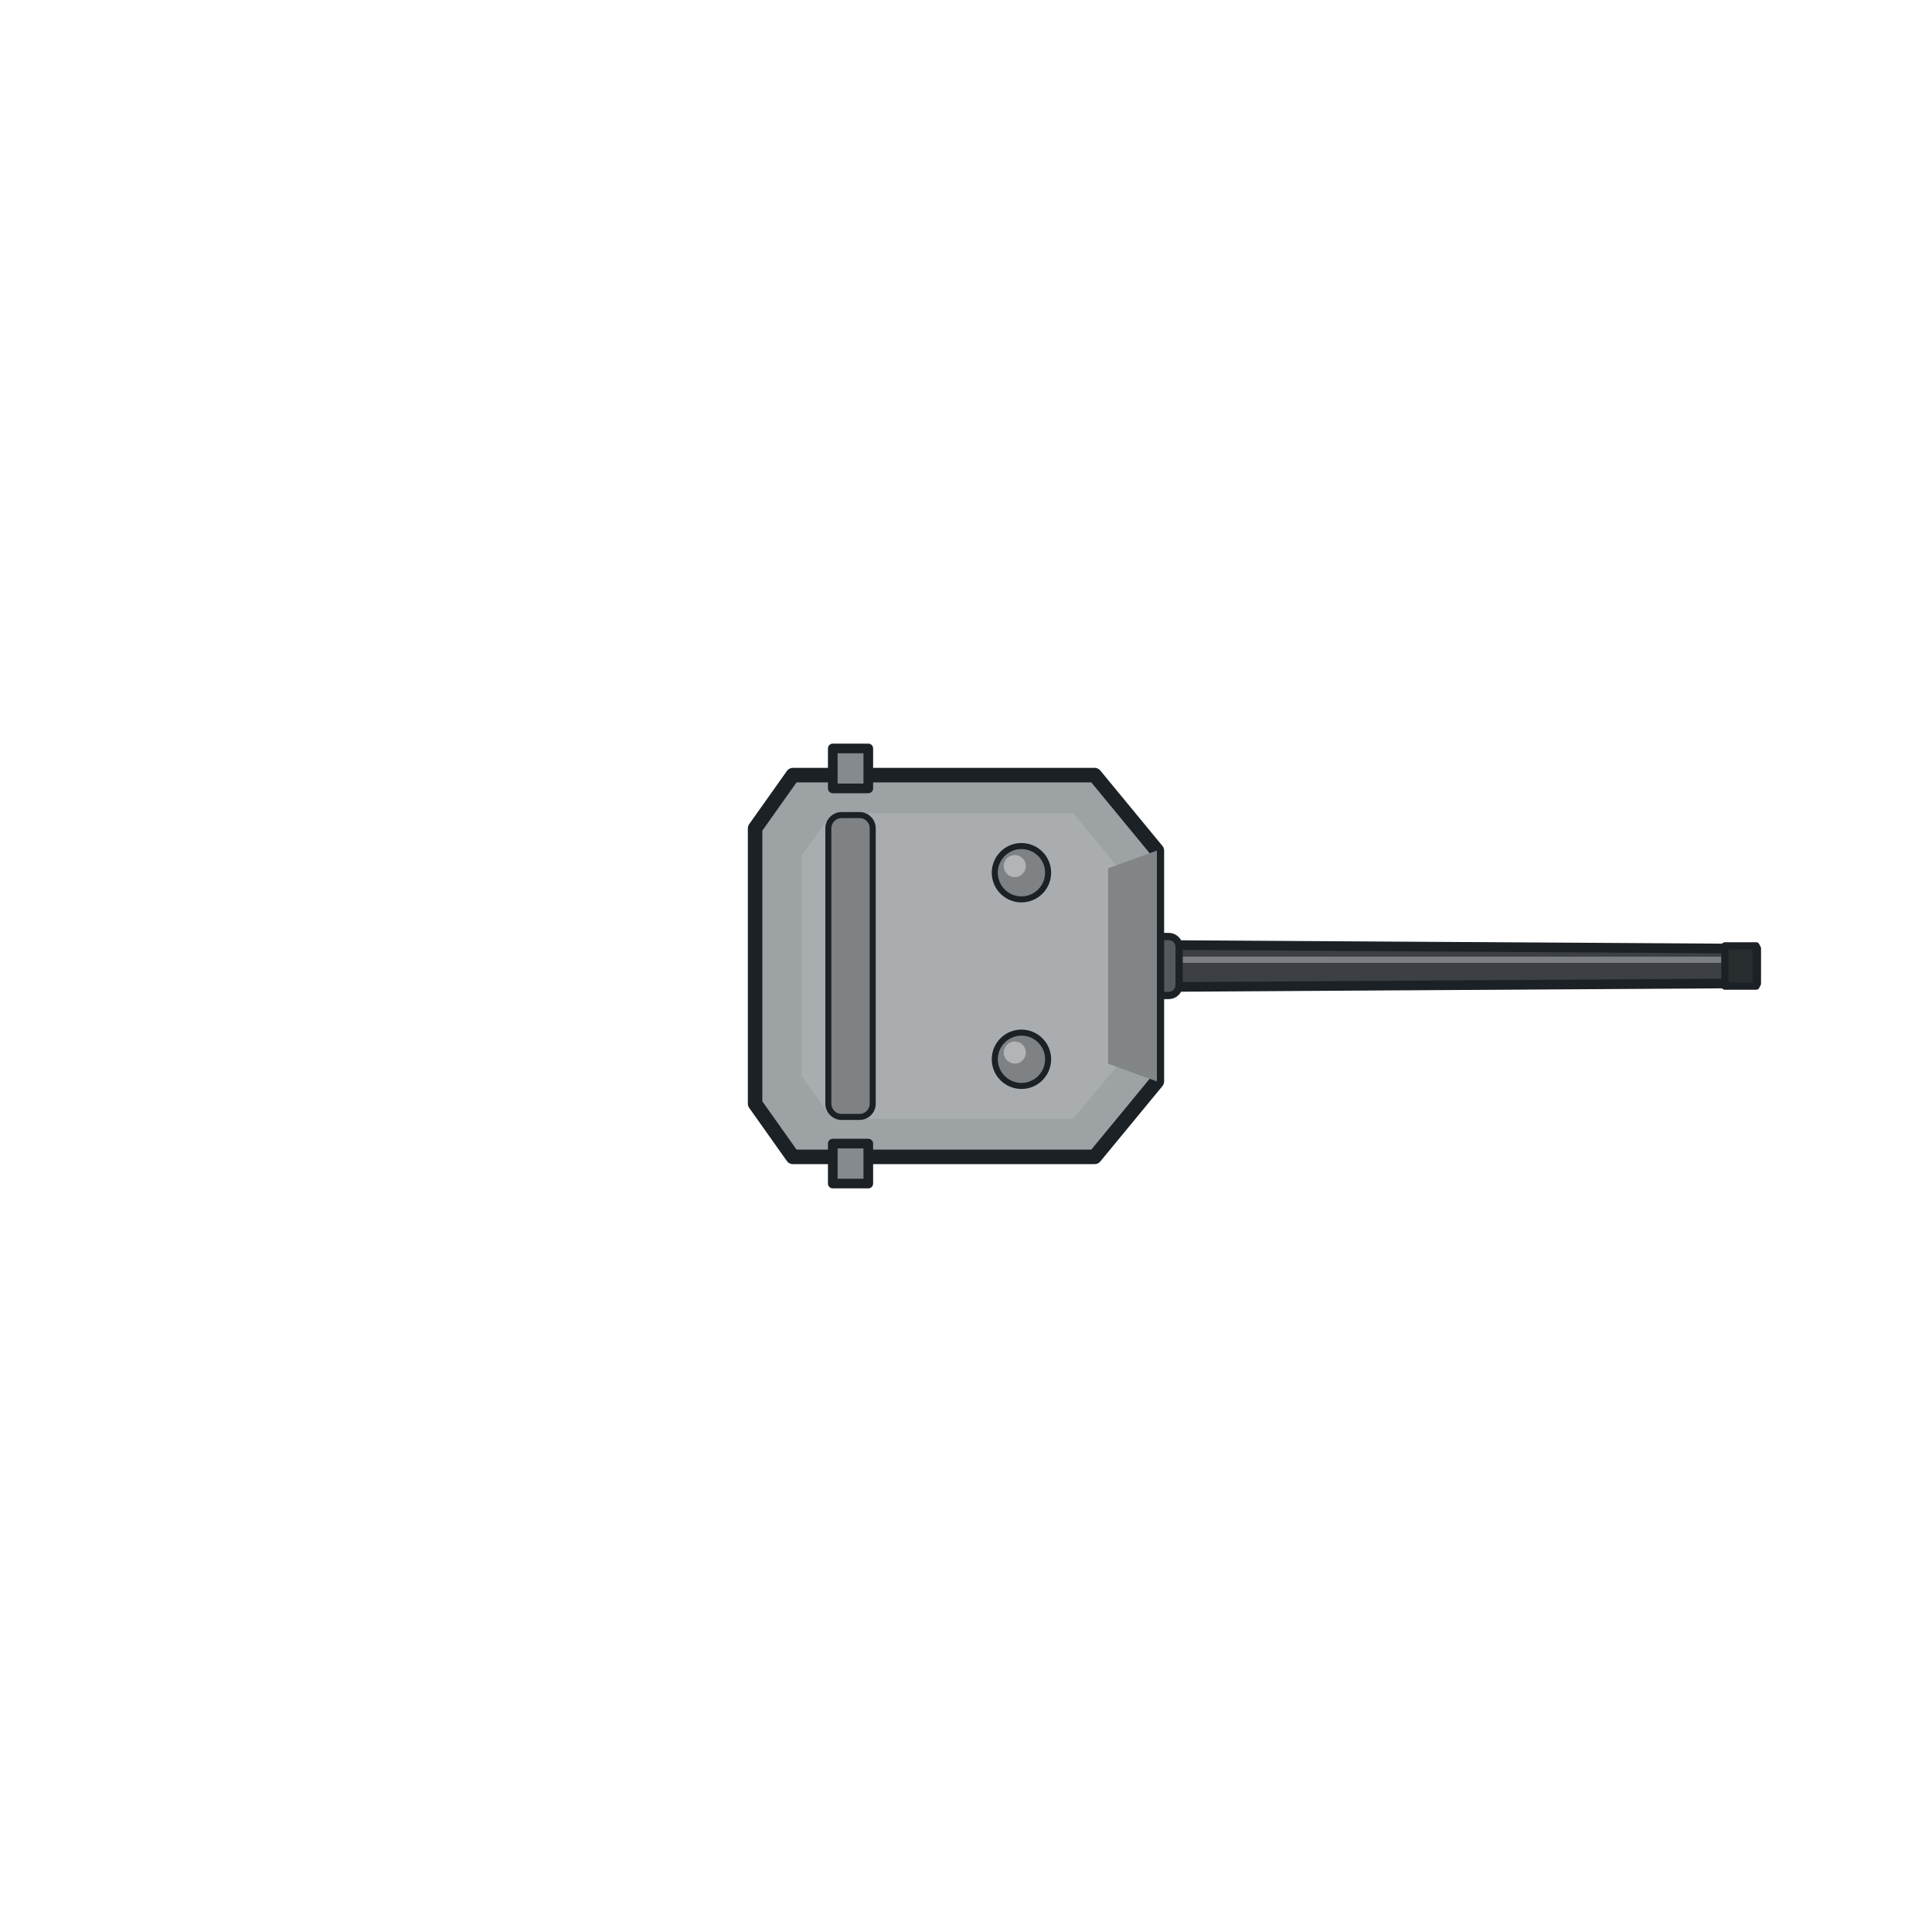
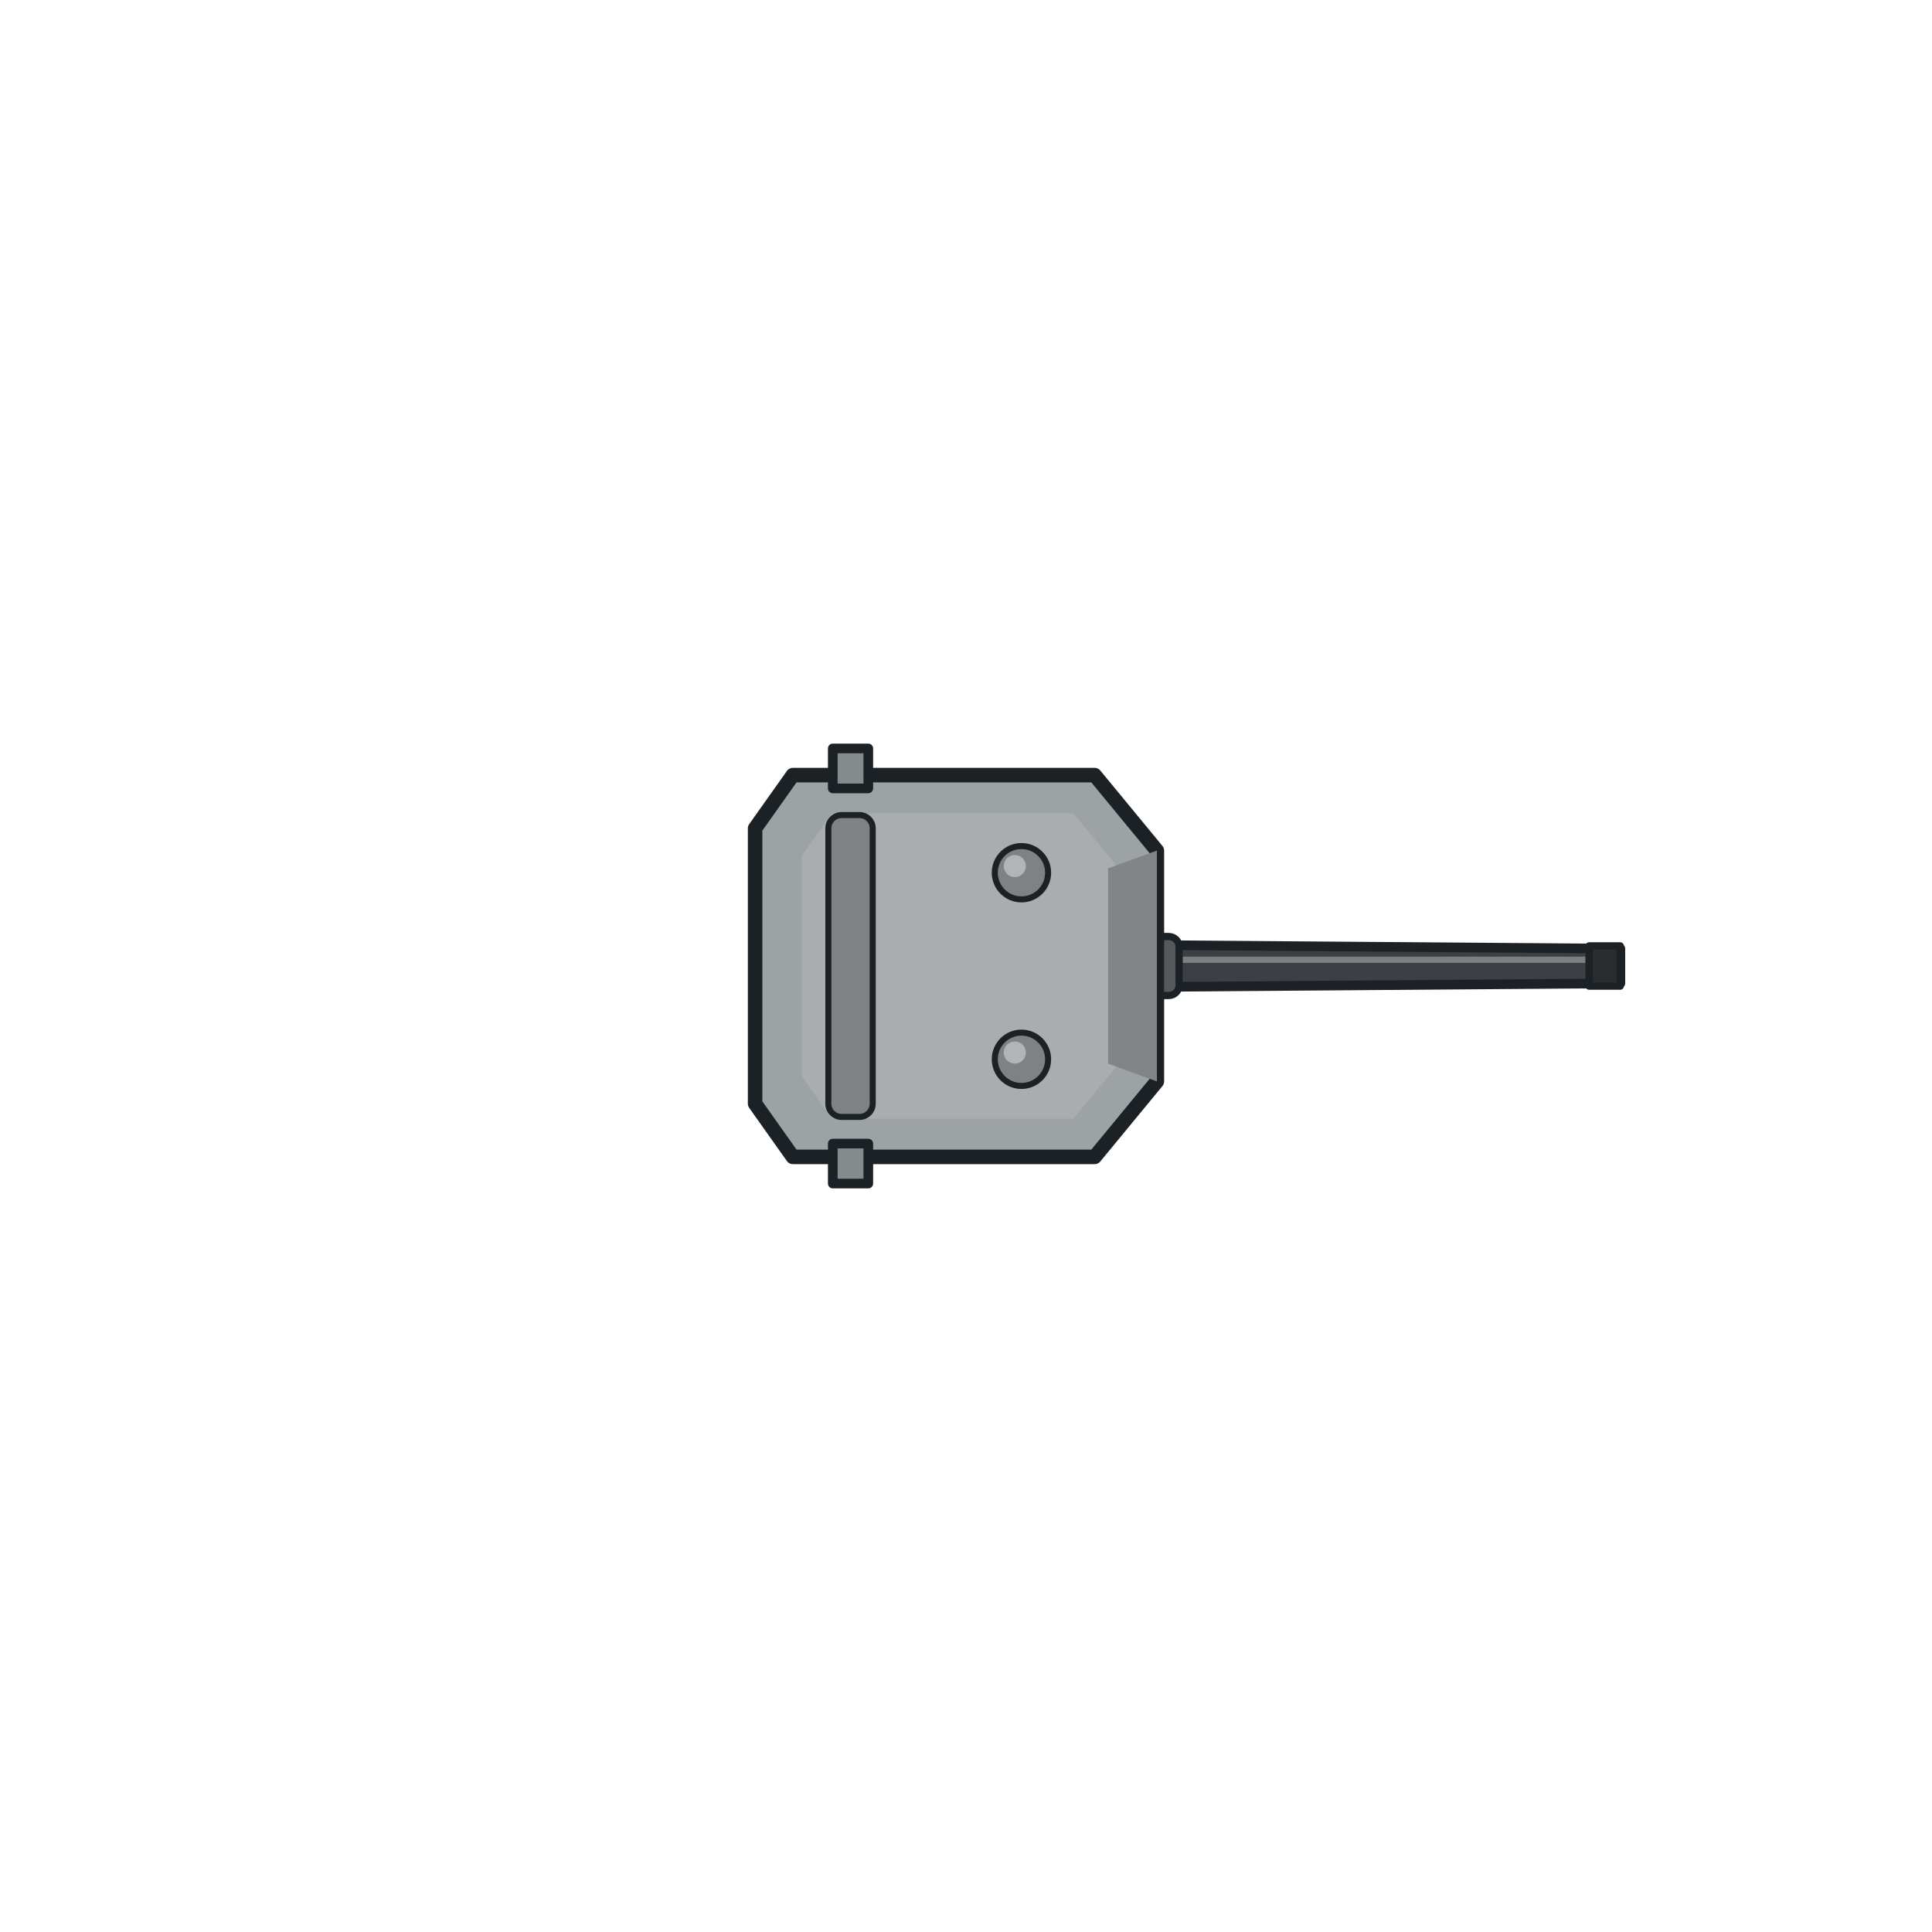
<svg xmlns="http://www.w3.org/2000/svg" width="192" height="192" viewBox="-9.6 -9.6 19.2 19.2" shape-rendering="geometricPrecision">
  <defs />
-   <path d="M1.103,-0.214 L7.853,-0.172 L7.853,0.172 L1.103,0.214 Z" fill="#3c4044" stroke="#1c2126" stroke-width="0.096" stroke-linejoin="round" />
-   <line x1="1.103" y1="-0.062" x2="7.508" y2="-0.062" stroke="#b1b3b4" stroke-width="0.062" stroke-opacity="0.55" />
-   <rect x="7.542" y="-0.2" width="0.31" height="0.4" fill="#2a2d30" stroke="#1c2126" stroke-width="0.072" stroke-linejoin="round" />
+   <path d="M1.103,-0.214 L6.503,-0.172 L6.503,0.172 L1.103,0.214 Z" fill="#3c4044" stroke="#1c2126" stroke-width="0.096" stroke-linejoin="round" />
+   <line x1="1.103" y1="-0.062" x2="6.158" y2="-0.062" stroke="#b1b3b4" stroke-width="0.062" stroke-opacity="0.55" />
+   <rect x="6.192" y="-0.2" width="0.31" height="0.4" fill="#2a2d30" stroke="#1c2126" stroke-width="0.072" stroke-linejoin="round" />
  <rect x="1.677" y="-0.293" width="0.441" height="0.586" rx="0.103" fill="#56595b" stroke="#1c2126" stroke-width="0.072" stroke-linejoin="round" />
  <path d="M1.897,-1.147 L1.279,-1.897 L-1.721,-1.897 L-2.096,-1.368 L-2.096,0 L-2.096,-0 L-2.096,1.368 L-1.721,1.897 L1.279,1.897 L1.897,1.147 Z" fill="#9da2a5" stroke="#1c2126" stroke-width="0.144" stroke-linejoin="round" />
  <path d="M1.897,-1.147 L1.279,-1.897 L-1.721,-1.897 L-2.096,-1.368 L-2.096,0 L-2.096,-0 L-2.096,1.368 L-1.721,1.897 L1.279,1.897 L1.897,1.147 Z" fill="#a9adb0" transform="translate(0.044,0) scale(0.8)" />
  <path d="M1.897,-1.147 L1.897,1.147 L1.412,0.971 L1.412,-0.971 Z" fill="#818587" />
  <path d="M-0.971,-2.162 L-0.971,-1.765 L-1.324,-1.765 L-1.324,-2.162 Z" fill="#858a8c" stroke="#1c2126" stroke-width="0.096" stroke-linejoin="round" />
  <path d="M-0.971,1.765 L-0.971,2.162 L-1.324,2.162 L-1.324,1.765 Z" fill="#858a8c" stroke="#1c2126" stroke-width="0.096" stroke-linejoin="round" />
  <circle cx="0.551" cy="-0.927" r="0.265" fill="#7e8284" stroke="#1c2126" stroke-width="0.06" stroke-linejoin="round" />
  <circle cx="0.485" cy="-0.993" r="0.11" fill="#b1b5b7" />
  <circle cx="0.551" cy="0.927" r="0.265" fill="#7e8284" stroke="#1c2126" stroke-width="0.06" stroke-linejoin="round" />
  <circle cx="0.485" cy="0.86" r="0.11" fill="#b1b5b7" />
  <rect x="-1.368" y="-1.5" width="0.441" height="3" rx="0.132" fill="#7e8284" stroke="#1c2126" stroke-width="0.06" stroke-linejoin="round" />
</svg>
